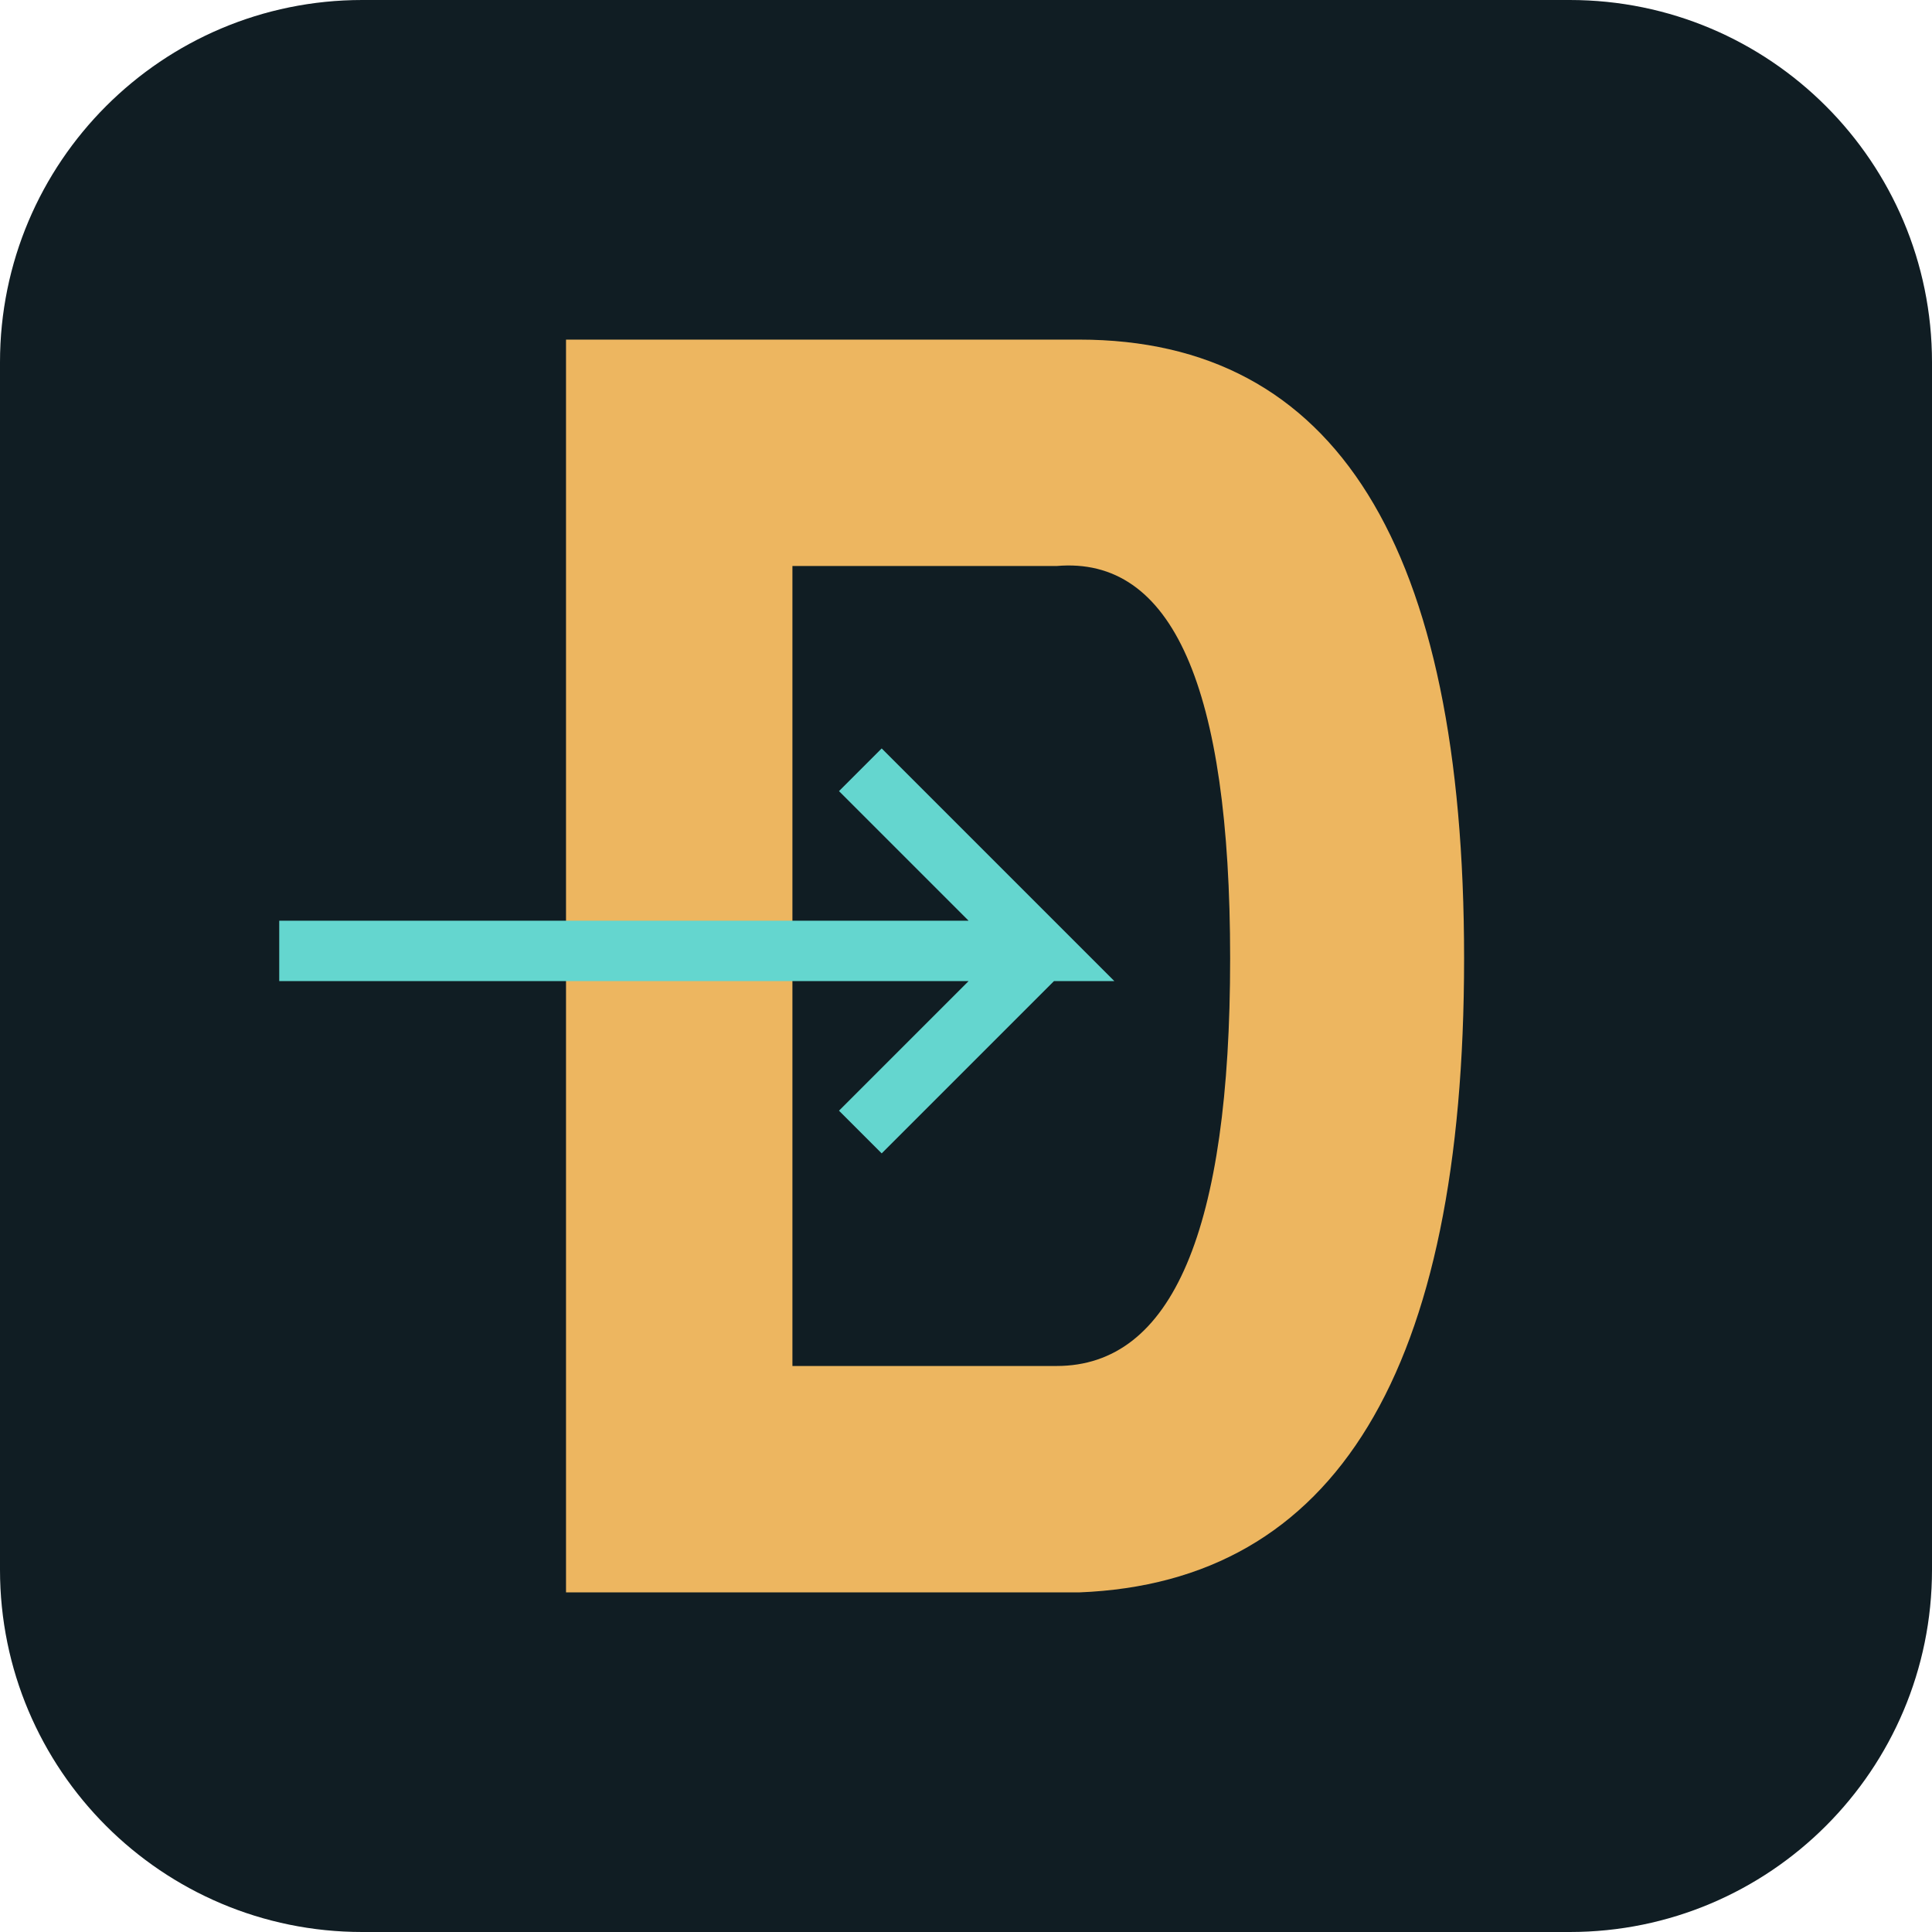
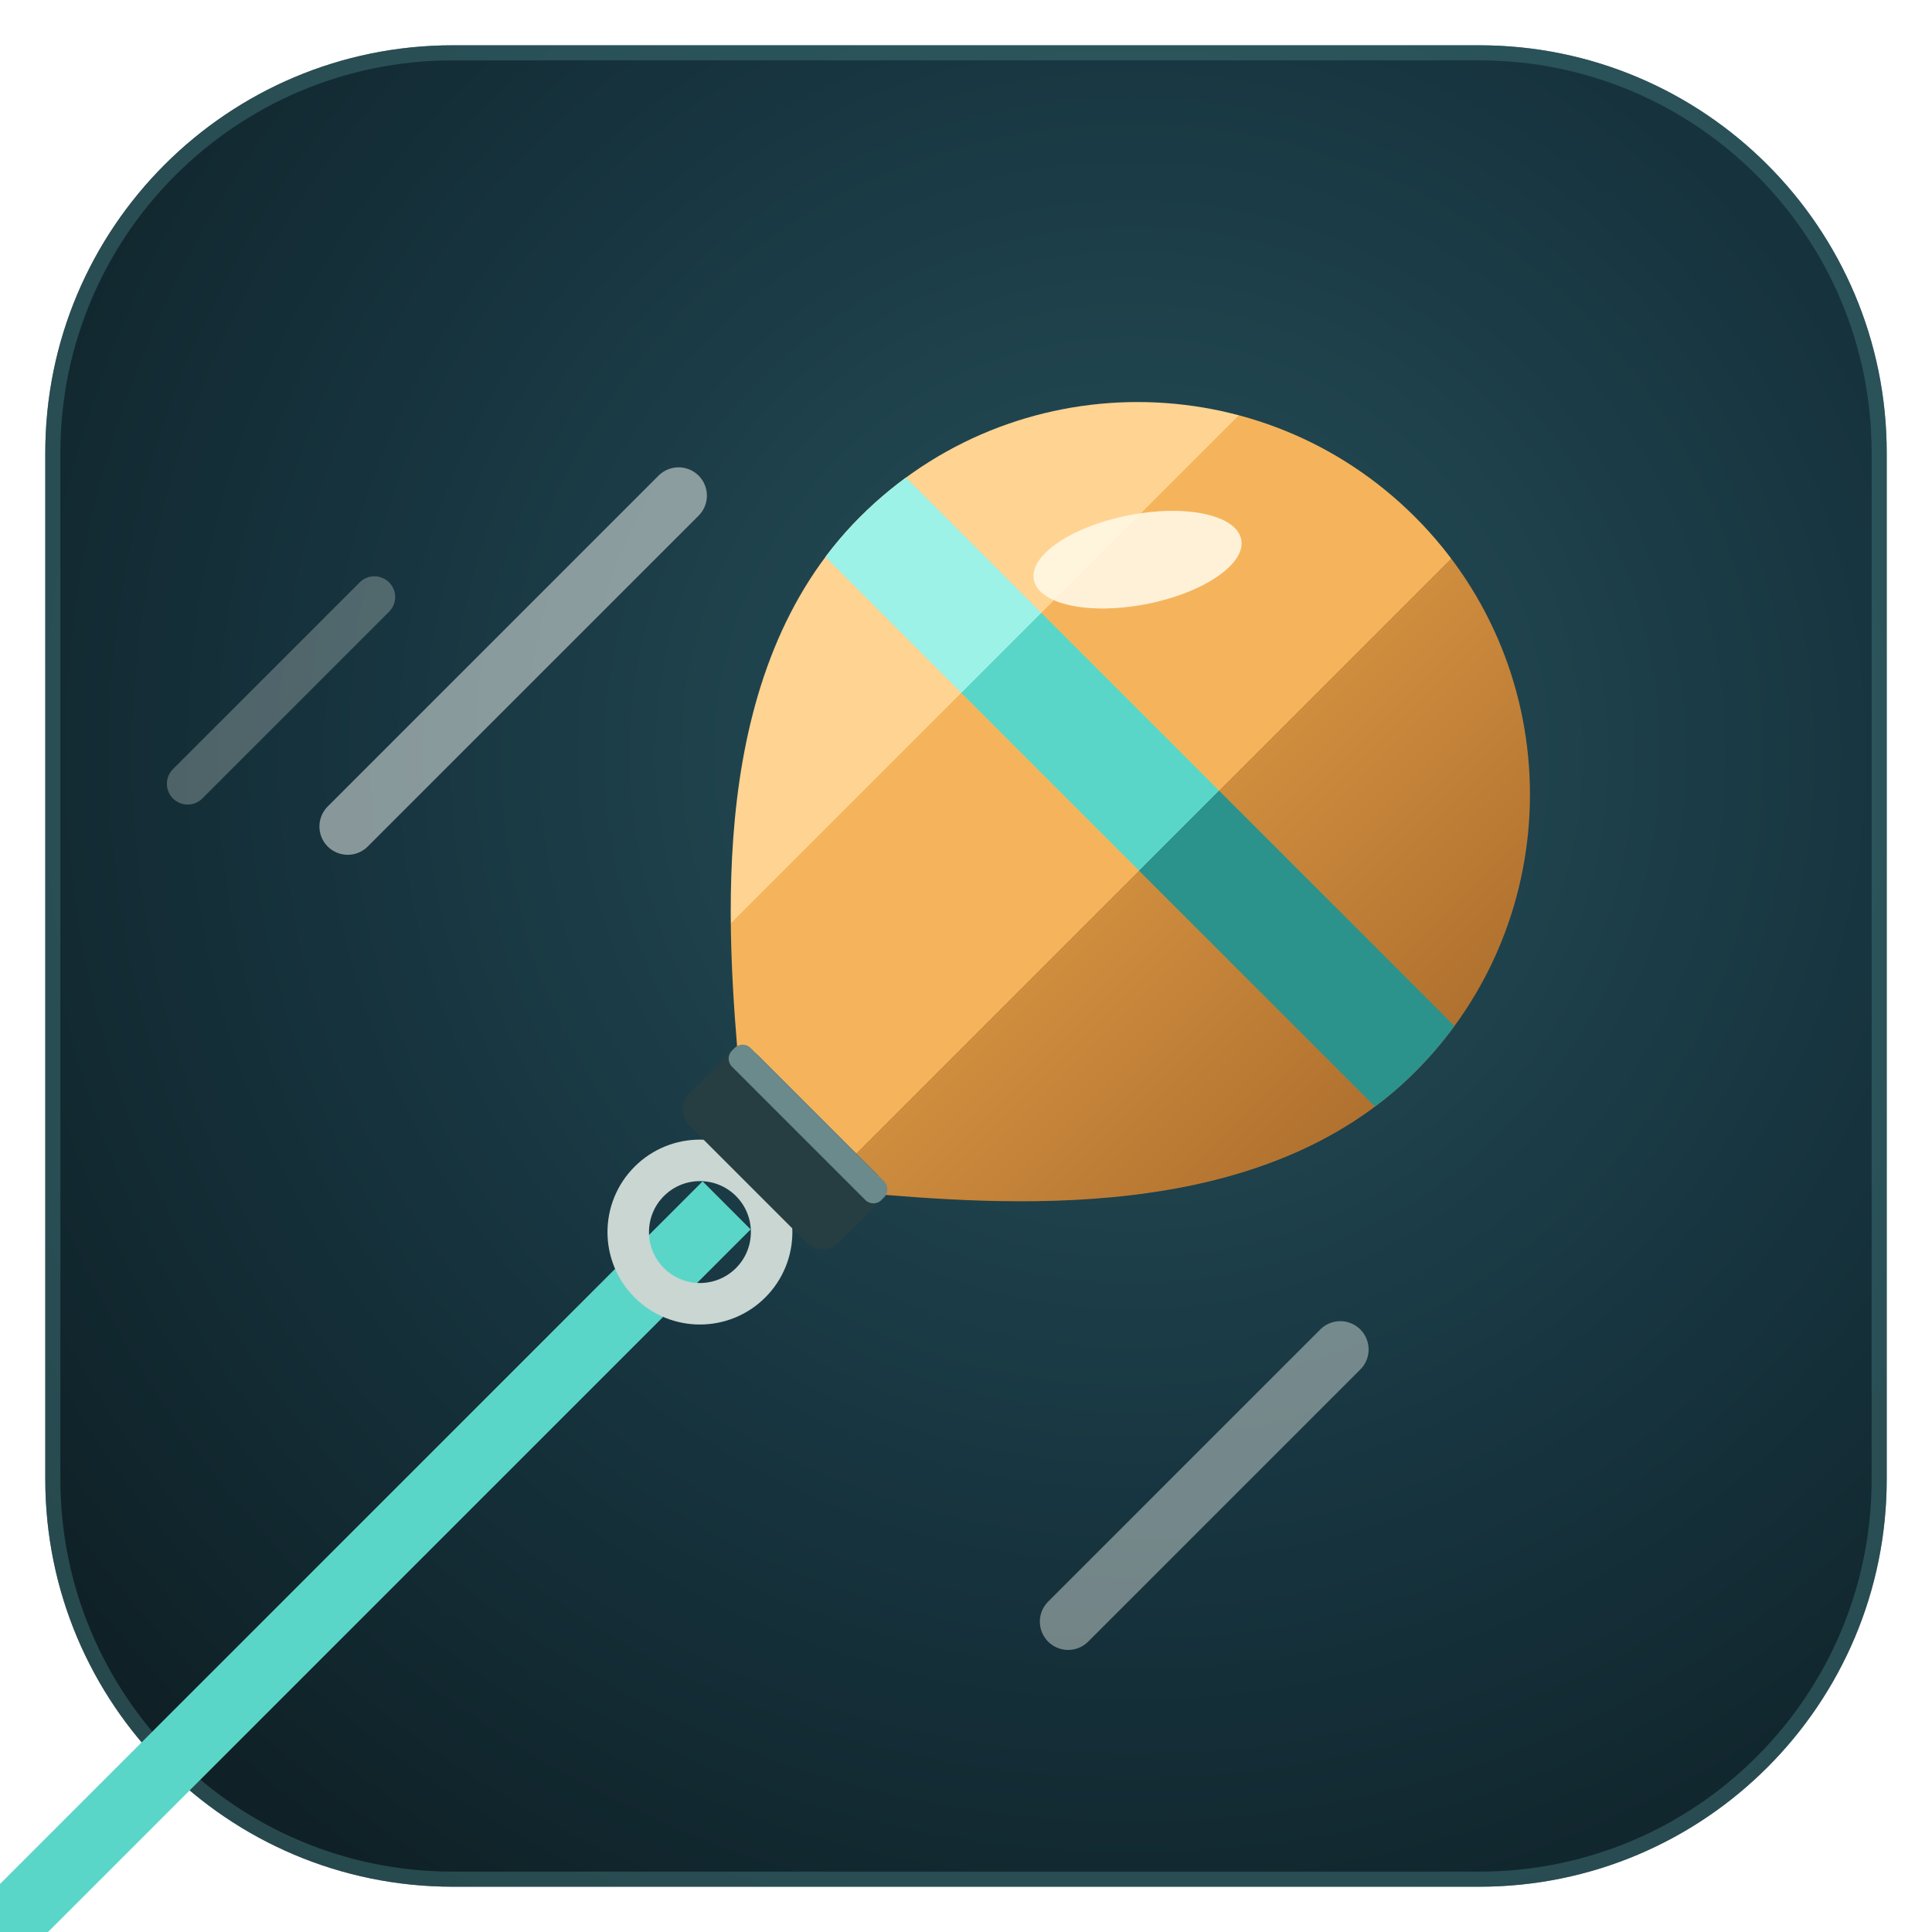
- <svg xmlns="http://www.w3.org/2000/svg" width="256" height="256" viewBox="0 0 256 256">
-   <rect width="256" height="256" rx="48" fill="#101d23" />
-   <path d="M75 45h68q51 0 51 82t-51 84H75V45zm30 30v106h35q23 0 23-54t-23-52z" fill="#edb660" />
-   <path d="M37 126h101l-24-24m24 24-24 24" fill="none" stroke="#64d6cf" stroke-width="8" />
+ <svg xmlns="http://www.w3.org/2000/svg" width="256" height="256" viewBox="0 0 512 512">
+   <defs>
+     <linearGradient id="dw_body" gradientUnits="userSpaceOnUse" x1="-104" y1="0" x2="104" y2="0">
+       <stop offset="0" stop-color="#ffd391" />
+       <stop offset="0.25" stop-color="#ffd391" />
+       <stop offset="0.25" stop-color="#f5b45b" />
+       <stop offset="0.57" stop-color="#f5b45b" />
+       <stop offset="0.57" stop-color="#cf8d3e" />
+       <stop offset="1" stop-color="#b0712f" />
+     </linearGradient>
+     <linearGradient id="dw_belt" gradientUnits="userSpaceOnUse" x1="-104" y1="0" x2="104" y2="0">
+       <stop offset="0" stop-color="#9cf2e6" />
+       <stop offset="0.25" stop-color="#9cf2e6" />
+       <stop offset="0.25" stop-color="#5ad6c8" />
+       <stop offset="0.57" stop-color="#5ad6c8" />
+       <stop offset="0.57" stop-color="#2b938b" />
+       <stop offset="1" stop-color="#2b938b" />
+     </linearGradient>
+     <clipPath id="dw_clip">
+       <path d="M -21 92 C -52 66 -104 22 -104 -36 A 104 104 0 0 1 104 -36 C 104 22 52 66 21 92 Z" />
+     </clipPath>
+     <clipPath id="dw_right">
+       <rect x="0" y="-200" width="200" height="400" />
+     </clipPath>
+     <radialGradient id="dw_bg" gradientUnits="userSpaceOnUse" cx="300.0" cy="200.0" r="440.0">
+       <stop offset="0" stop-color="#28525a" />
+       <stop offset="0.45" stop-color="#173540" />
+       <stop offset="1" stop-color="#0b171a" />
+     </radialGradient>
+   </defs>
+   <rect x="12" y="12" width="488" height="488" rx="108" fill="url(#dw_bg)" />
+   <rect x="14" y="14" width="484" height="484" rx="106" fill="none" stroke="#3a6b70" stroke-opacity="0.55" stroke-width="4" />
+   <g transform="translate(276 236) rotate(45)">
+     <line x1="-142.0" y1="-6.0" x2="-142.0" y2="118.0" stroke="#e5ebe5" stroke-opacity="0.55" stroke-width="15.0" stroke-linecap="round" />
+     <line x1="142.0" y1="30.0" x2="142.0" y2="132.0" stroke="#e5ebe5" stroke-opacity="0.45" stroke-width="15.0" stroke-linecap="round" />
+     <line x1="-180.0" y1="70.0" x2="-180.0" y2="140.0" stroke="#e5ebe5" stroke-opacity="0.28" stroke-width="11.0" stroke-linecap="round" />
+     <line x1="0" y1="118" x2="0" y2="900.0" stroke="#5ad6c8" stroke-width="18.0" />
+     <circle cx="0" cy="128" r="19" fill="none" stroke="#c9d6d2" stroke-width="11" />
+     <path d="M -21 92 C -52 66 -104 22 -104 -36 A 104 104 0 0 1 104 -36 C 104 22 52 66 21 92 Z" fill="url(#dw_body)" />
+     <rect x="-110" y="-52" width="220" height="30" fill="url(#dw_belt)" clip-path="url(#dw_clip)" />
+     <ellipse cx="-44" cy="-80" rx="12" ry="28" transform="rotate(34 -44 -80)" fill="#fff6e3" fill-opacity="0.92" />
+     <rect x="-28" y="84" width="56" height="26" rx="6" fill="#263d42" />
+     <rect x="-28" y="84" width="56" height="7" rx="3" fill="#6a8a8b" />
+   </g>
</svg>
